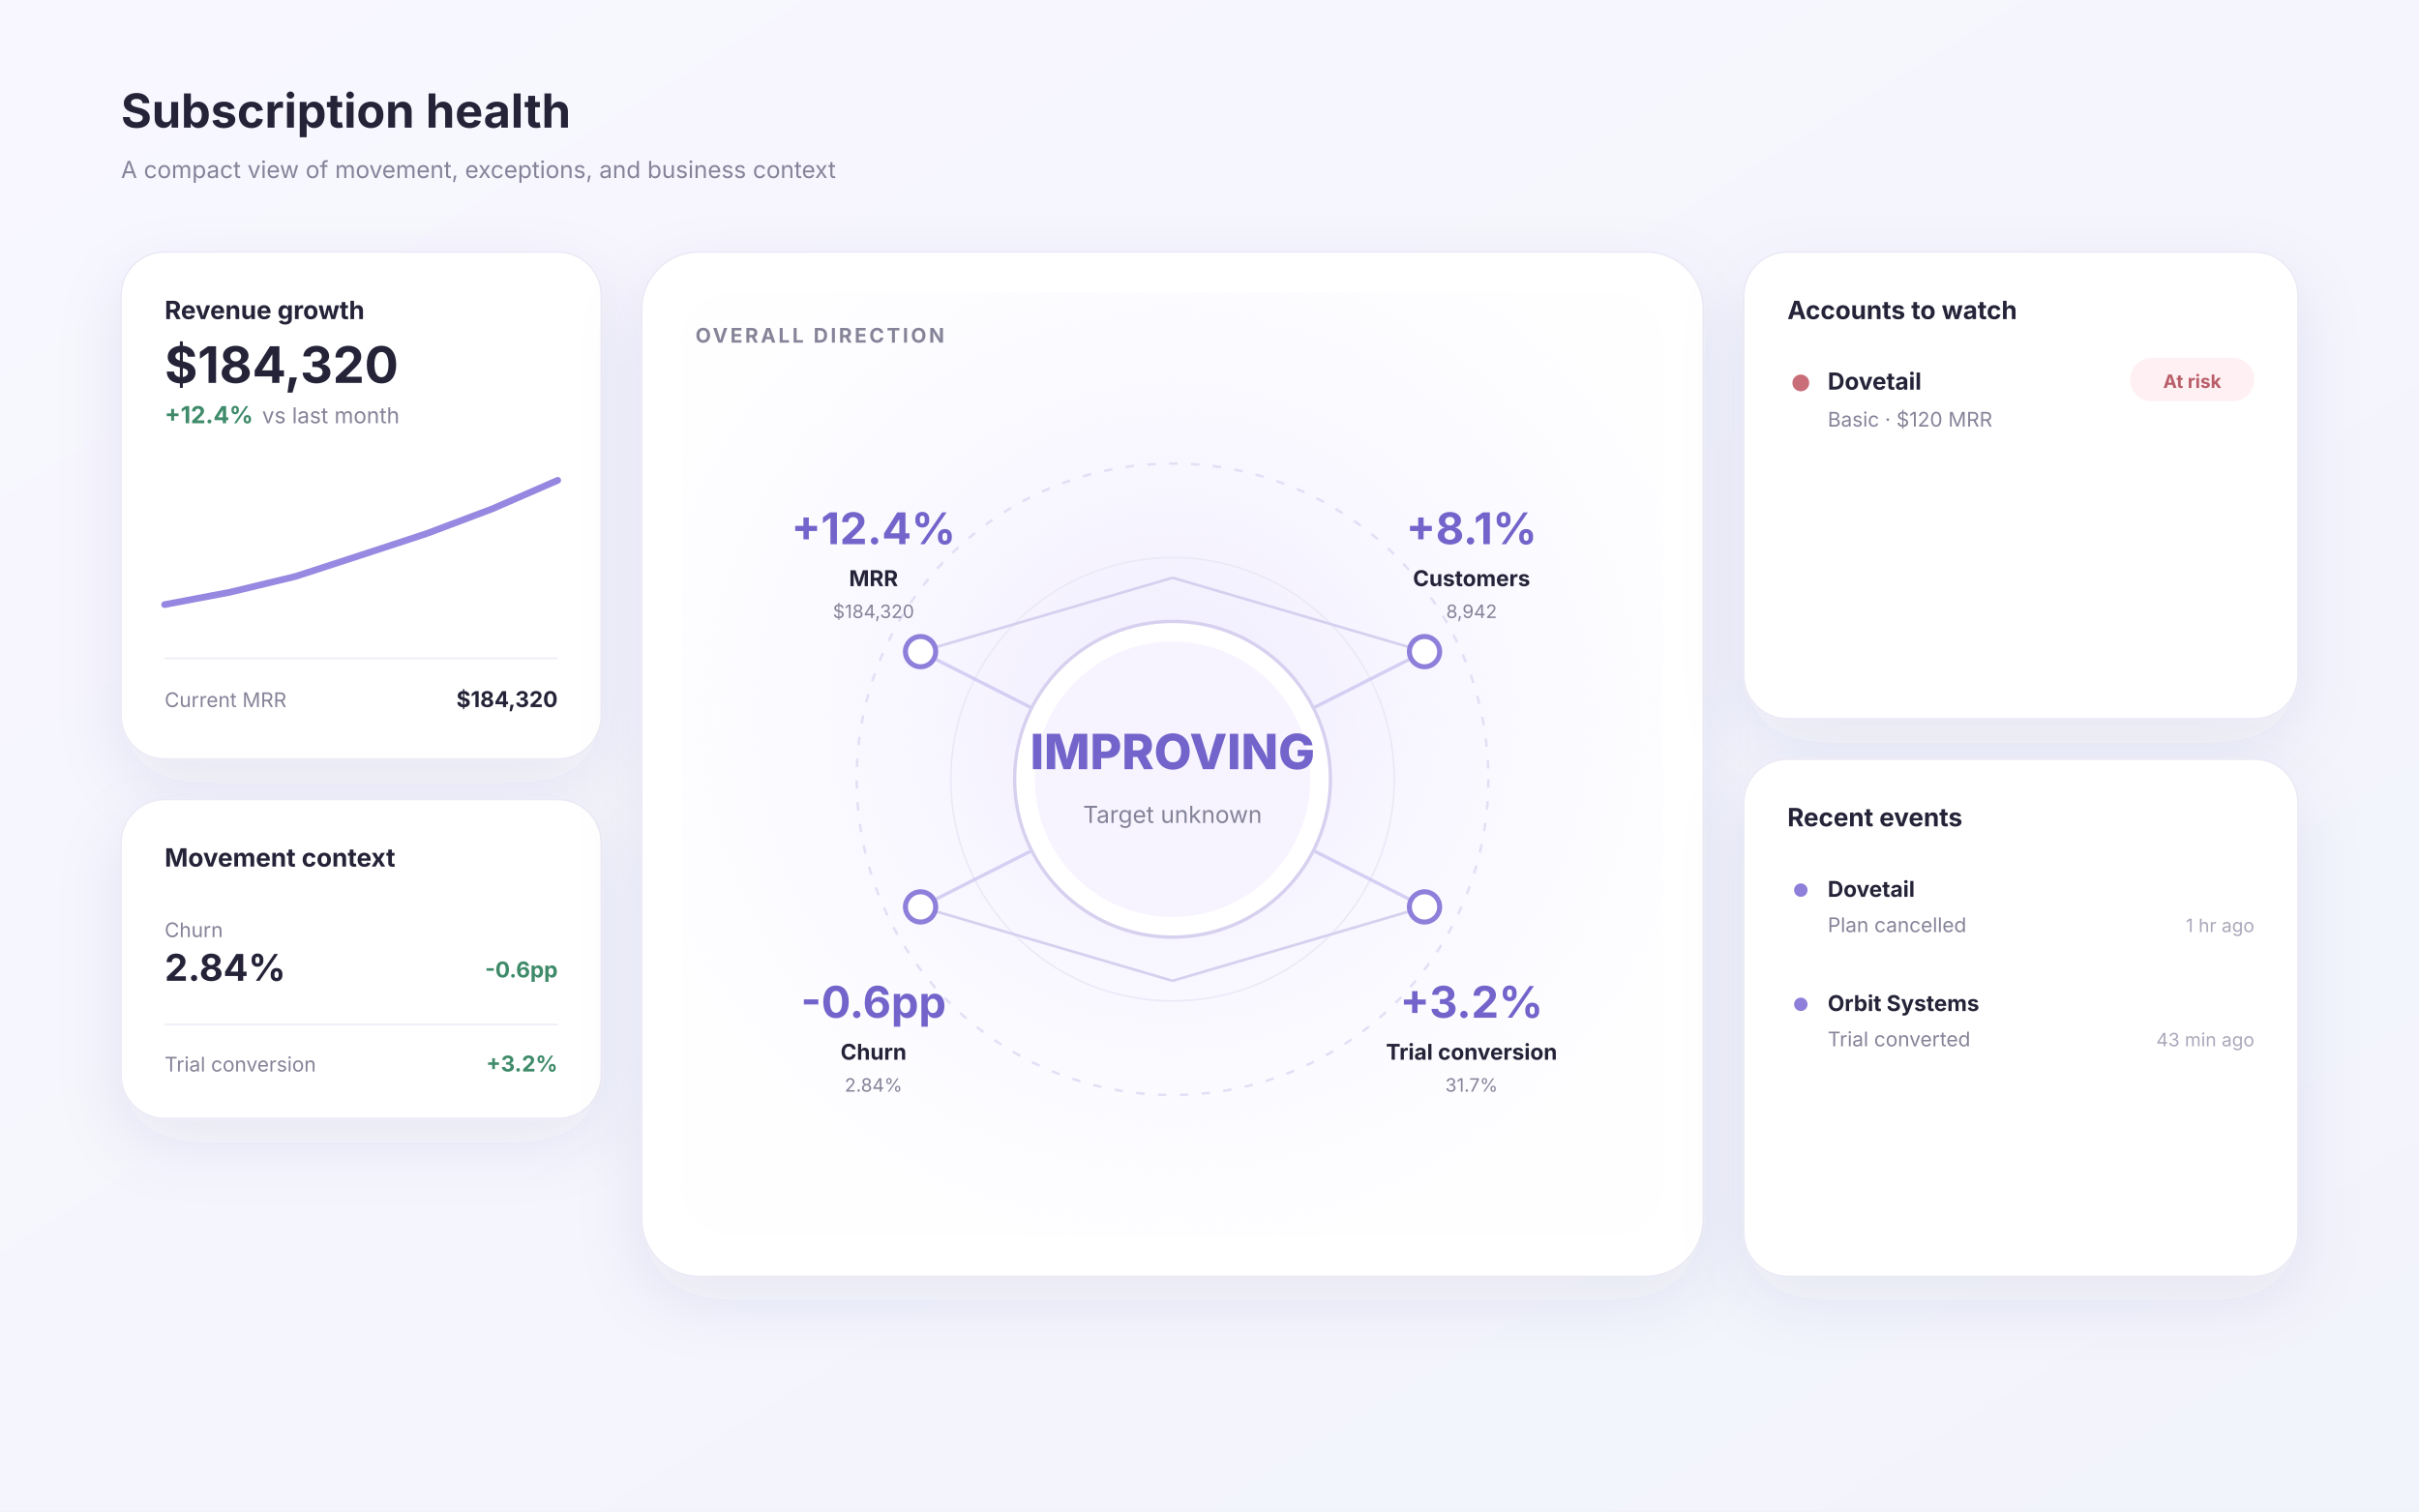
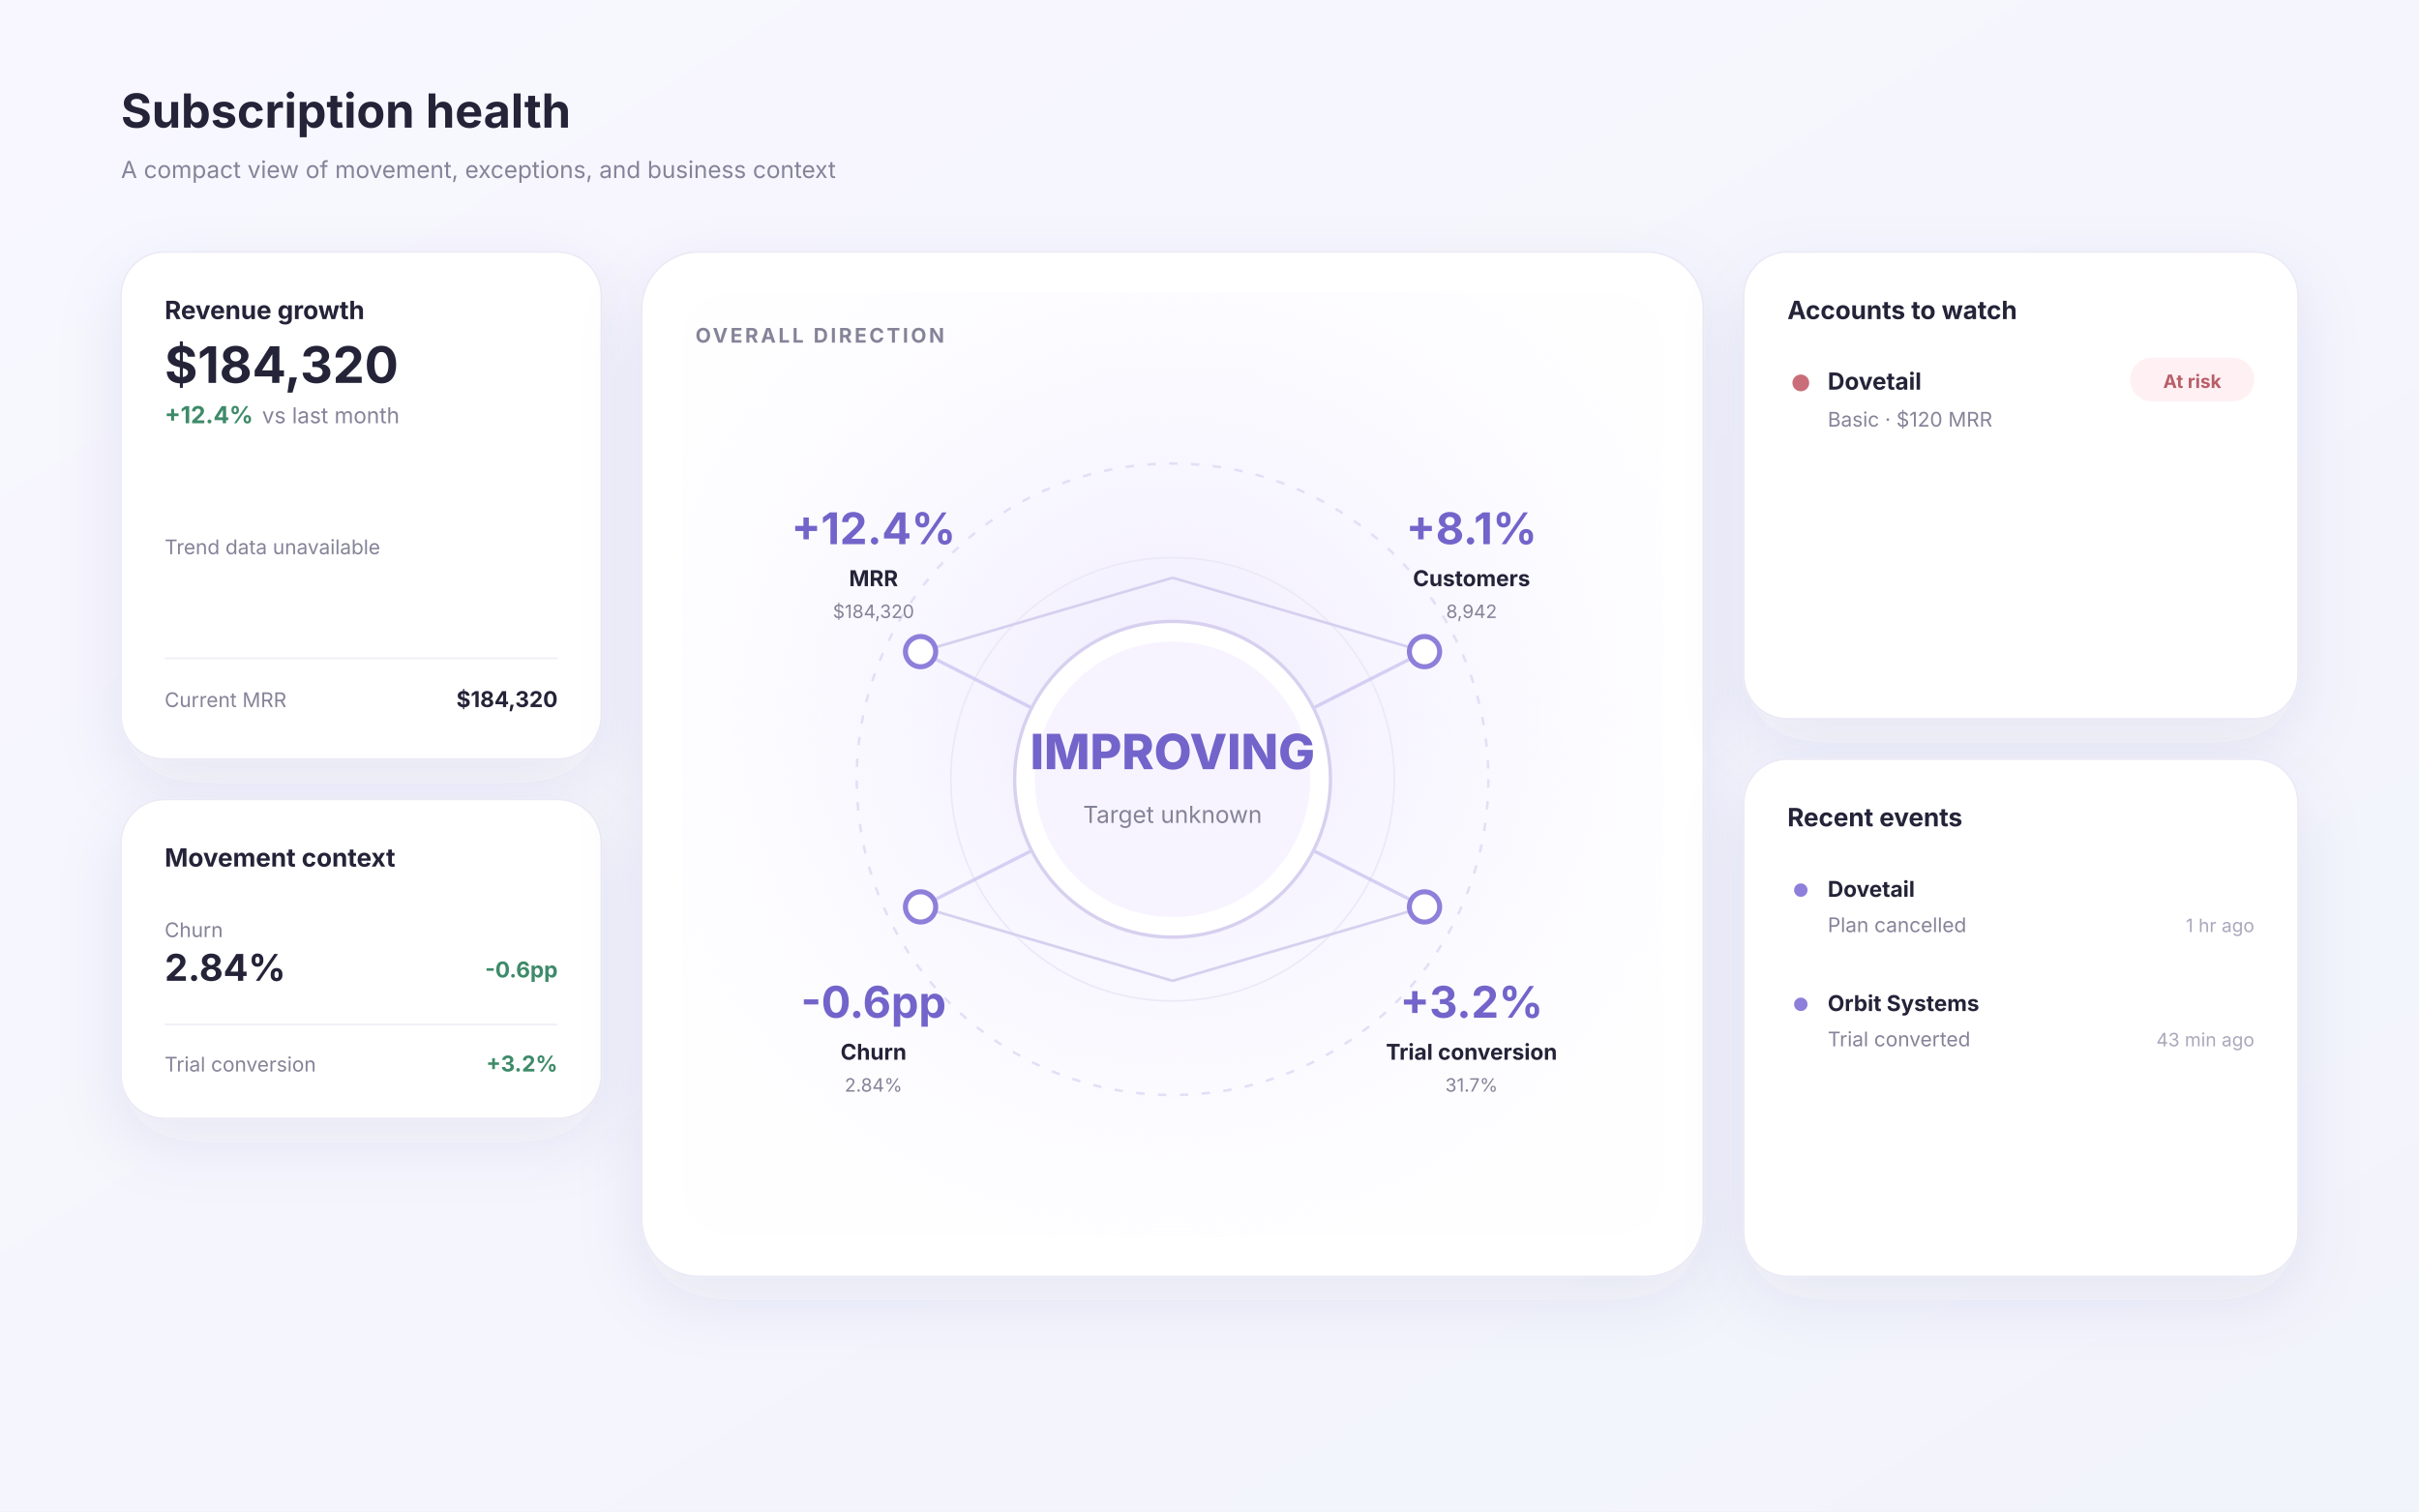
<svg xmlns="http://www.w3.org/2000/svg" viewBox="0 0 1440 900" role="img" aria-labelledby="title desc">
  <defs>
    <linearGradient id="pageBg" x1="0" y1="0" x2="1" y2="1">
      <stop offset="0" stop-color="#f8f7ff" />
      <stop offset="1" stop-color="#f2f4fb" />
    </linearGradient>
    <radialGradient id="centerGlow" cx="50%" cy="45%" r="58%">
      <stop offset="0" stop-color="#eee9ff" stop-opacity="0.92" />
      <stop offset="1" stop-color="#f9f8ff" stop-opacity="0.16" />
    </radialGradient>
    <linearGradient id="accentLine" x1="0" y1="0" x2="1" y2="1">
      <stop offset="0" stop-color="#8172d8" />
      <stop offset="1" stop-color="#a99ce9" />
    </linearGradient>
    <filter id="cardShadow" x="-20%" y="-20%" width="140%" height="160%">
      <feDropShadow dx="0" dy="14" stdDeviation="20" flood-color="#554d86" flood-opacity="0.08" />
    </filter>
    <style>
      .sans { font-family: Inter, ui-sans-serif, -apple-system, BlinkMacSystemFont, "Segoe UI", sans-serif; }
      .ink { fill: #242338; }
      .muted { fill: #858398; }
      .soft { fill: #aaa7ba; }
      .accent { fill: #7264ca; }
      .positive { fill: #3e8a69; }
      .danger { fill: #b95e69; }
      .card { fill: #ffffff; stroke: #ebe9f5; stroke-width: 1; }
    </style>
  </defs>
  <rect width="1440" height="900" fill="url(#pageBg)" />
  <g class="sans">
    <text x="72" y="76" class="ink" font-size="28" font-weight="700">Subscription health</text>
    <text x="72" y="106" class="muted" font-size="14">A compact view of movement, exceptions, and business context</text>
    <g filter="url(#cardShadow)">
      <rect x="72" y="150" width="286" height="302" rx="26" class="card" />
    </g>
    <text x="98" y="190" class="ink" font-size="15" font-weight="650">Revenue growth</text>
    <text x="98" y="228" class="ink" font-size="30" font-weight="720">$184,320</text>
    <text x="98" y="252" class="positive" font-size="14" font-weight="650">+12.4%</text>
    <text x="156" y="252" class="muted" font-size="13">vs last month</text>
-     <path d="M98.0 360.0 L137.0 352.6 L176.0 343.2 L215.0 330.5 L254.0 317.7 L293.0 303.0 L332.0 286.0" fill="none" stroke="url(#accentLine)" stroke-width="4" stroke-linecap="round" stroke-linejoin="round" />
+     <text x="98" y="330" class="muted" font-size="12">Trend data unavailable</text>
    <line x1="98" y1="392" x2="332" y2="392" stroke="#efedf6" />
    <text x="98" y="421" class="muted" font-size="12">Current MRR</text>
    <text x="332" y="421" class="ink" font-size="13" font-weight="650" text-anchor="end">$184,320</text>
    <g filter="url(#cardShadow)">
      <rect x="72" y="476" width="286" height="190" rx="26" class="card" />
    </g>
    <text x="98" y="516" class="ink" font-size="15" font-weight="650">Movement context</text>
    <text x="98" y="558" class="muted" font-size="12">Churn</text>
    <text x="98" y="584" class="ink" font-size="22" font-weight="700">2.84%</text>
    <text x="332" y="582" class="positive" font-size="13" font-weight="650" text-anchor="end">-0.6pp</text>
    <line x1="98" y1="610" x2="332" y2="610" stroke="#efedf6" />
    <text x="98" y="638" class="muted" font-size="12">Trial conversion</text>
    <text x="332" y="638" class="positive" font-size="13" font-weight="650" text-anchor="end">+3.2%</text>
    <g filter="url(#cardShadow)">
      <rect x="382" y="150" width="632" height="610" rx="34" class="card" />
    </g>
    <rect x="406" y="174" width="584" height="562" rx="30" fill="url(#centerGlow)" />
    <text x="414" y="204" class="muted" font-size="12" font-weight="650" letter-spacing="1.5">OVERALL DIRECTION</text>
    <circle cx="698" cy="464" r="188" fill="none" stroke="#e3dff5" stroke-width="1.5" stroke-dasharray="5 8" />
    <circle cx="698" cy="464" r="132" fill="none" stroke="#ece9f7" stroke-width="1" />
    <path d="M698 344 L548 388 M698 344 L848 388 M698 584 L548 540 M698 584 L848 540" stroke="#d6d0ef" stroke-width="1.6" />
    <path d="M548 388 L698 464 L848 388 M548 540 L698 464 L848 540" fill="none" stroke="#c7bfee" stroke-width="2" stroke-opacity="0.7" />
    <circle cx="698" cy="464" r="94" fill="#ffffff" stroke="#d7d0ef" stroke-width="2" />
    <circle cx="698" cy="464" r="82" fill="#f7f4ff" />
    <text x="698" y="458" class="accent" font-size="29" font-weight="760" text-anchor="middle">IMPROVING</text>
    <text x="698" y="490" class="muted" font-size="14" text-anchor="middle">Target unknown</text>
    <circle cx="548" cy="388" r="9" fill="#ffffff" stroke="#8d7fda" stroke-width="3" />
    <text x="520" y="324" class="accent" font-size="26" font-weight="740" text-anchor="middle">+12.4%</text>
    <text x="520" y="349" class="ink" font-size="13" font-weight="650" text-anchor="middle">MRR</text>
    <text x="520" y="368" class="muted" font-size="11" text-anchor="middle">$184,320</text>
    <circle cx="848" cy="388" r="9" fill="#ffffff" stroke="#8d7fda" stroke-width="3" />
    <text x="876" y="324" class="accent" font-size="26" font-weight="740" text-anchor="middle">+8.1%</text>
    <text x="876" y="349" class="ink" font-size="13" font-weight="650" text-anchor="middle">Customers</text>
    <text x="876" y="368" class="muted" font-size="11" text-anchor="middle">8,942</text>
    <circle cx="548" cy="540" r="9" fill="#ffffff" stroke="#8d7fda" stroke-width="3" />
    <text x="520" y="606" class="accent" font-size="26" font-weight="740" text-anchor="middle">-0.6pp</text>
    <text x="520" y="631" class="ink" font-size="13" font-weight="650" text-anchor="middle">Churn</text>
    <text x="520" y="650" class="muted" font-size="11" text-anchor="middle">2.84%</text>
    <circle cx="848" cy="540" r="9" fill="#ffffff" stroke="#8d7fda" stroke-width="3" />
    <text x="876" y="606" class="accent" font-size="26" font-weight="740" text-anchor="middle">+3.2%</text>
    <text x="876" y="631" class="ink" font-size="13" font-weight="650" text-anchor="middle">Trial conversion</text>
    <text x="876" y="650" class="muted" font-size="11" text-anchor="middle">31.7%</text>
    <g filter="url(#cardShadow)">
      <rect x="1038" y="150" width="330" height="278" rx="26" class="card" />
    </g>
    <text x="1064" y="190" class="ink" font-size="15" font-weight="650">Accounts to watch</text>
    <g>
      <circle cx="1072" cy="228" r="5" fill="#c96e79" />
      <text x="1088" y="232" class="ink" font-size="14" font-weight="650">Dovetail</text>
      <text x="1088" y="254" class="muted" font-size="12">Basic · $120 MRR</text>
      <rect x="1268" y="213" width="74" height="26" rx="13" fill="#fff1f3" />
      <text x="1305" y="231" class="danger" font-size="11" font-weight="650" text-anchor="middle">At risk</text>
    </g>
    <g filter="url(#cardShadow)">
      <rect x="1038" y="452" width="330" height="308" rx="26" class="card" />
    </g>
    <text x="1064" y="492" class="ink" font-size="15" font-weight="650">Recent events</text>
    <g>
      <circle cx="1072" cy="530" r="4" fill="#8d7fda" />
      <text x="1088" y="534" class="ink" font-size="13" font-weight="650">Dovetail</text>
      <text x="1088" y="555" class="muted" font-size="12">Plan cancelled</text>
      <text x="1342" y="555" class="soft" font-size="11" text-anchor="end">1 hr ago</text>
    </g>
    <g>
      <circle cx="1072" cy="598" r="4" fill="#8d7fda" />
      <text x="1088" y="602" class="ink" font-size="13" font-weight="650">Orbit Systems</text>
      <text x="1088" y="623" class="muted" font-size="12">Trial converted</text>
      <text x="1342" y="623" class="soft" font-size="11" text-anchor="end">43 min ago</text>
    </g>
  </g>
</svg>
